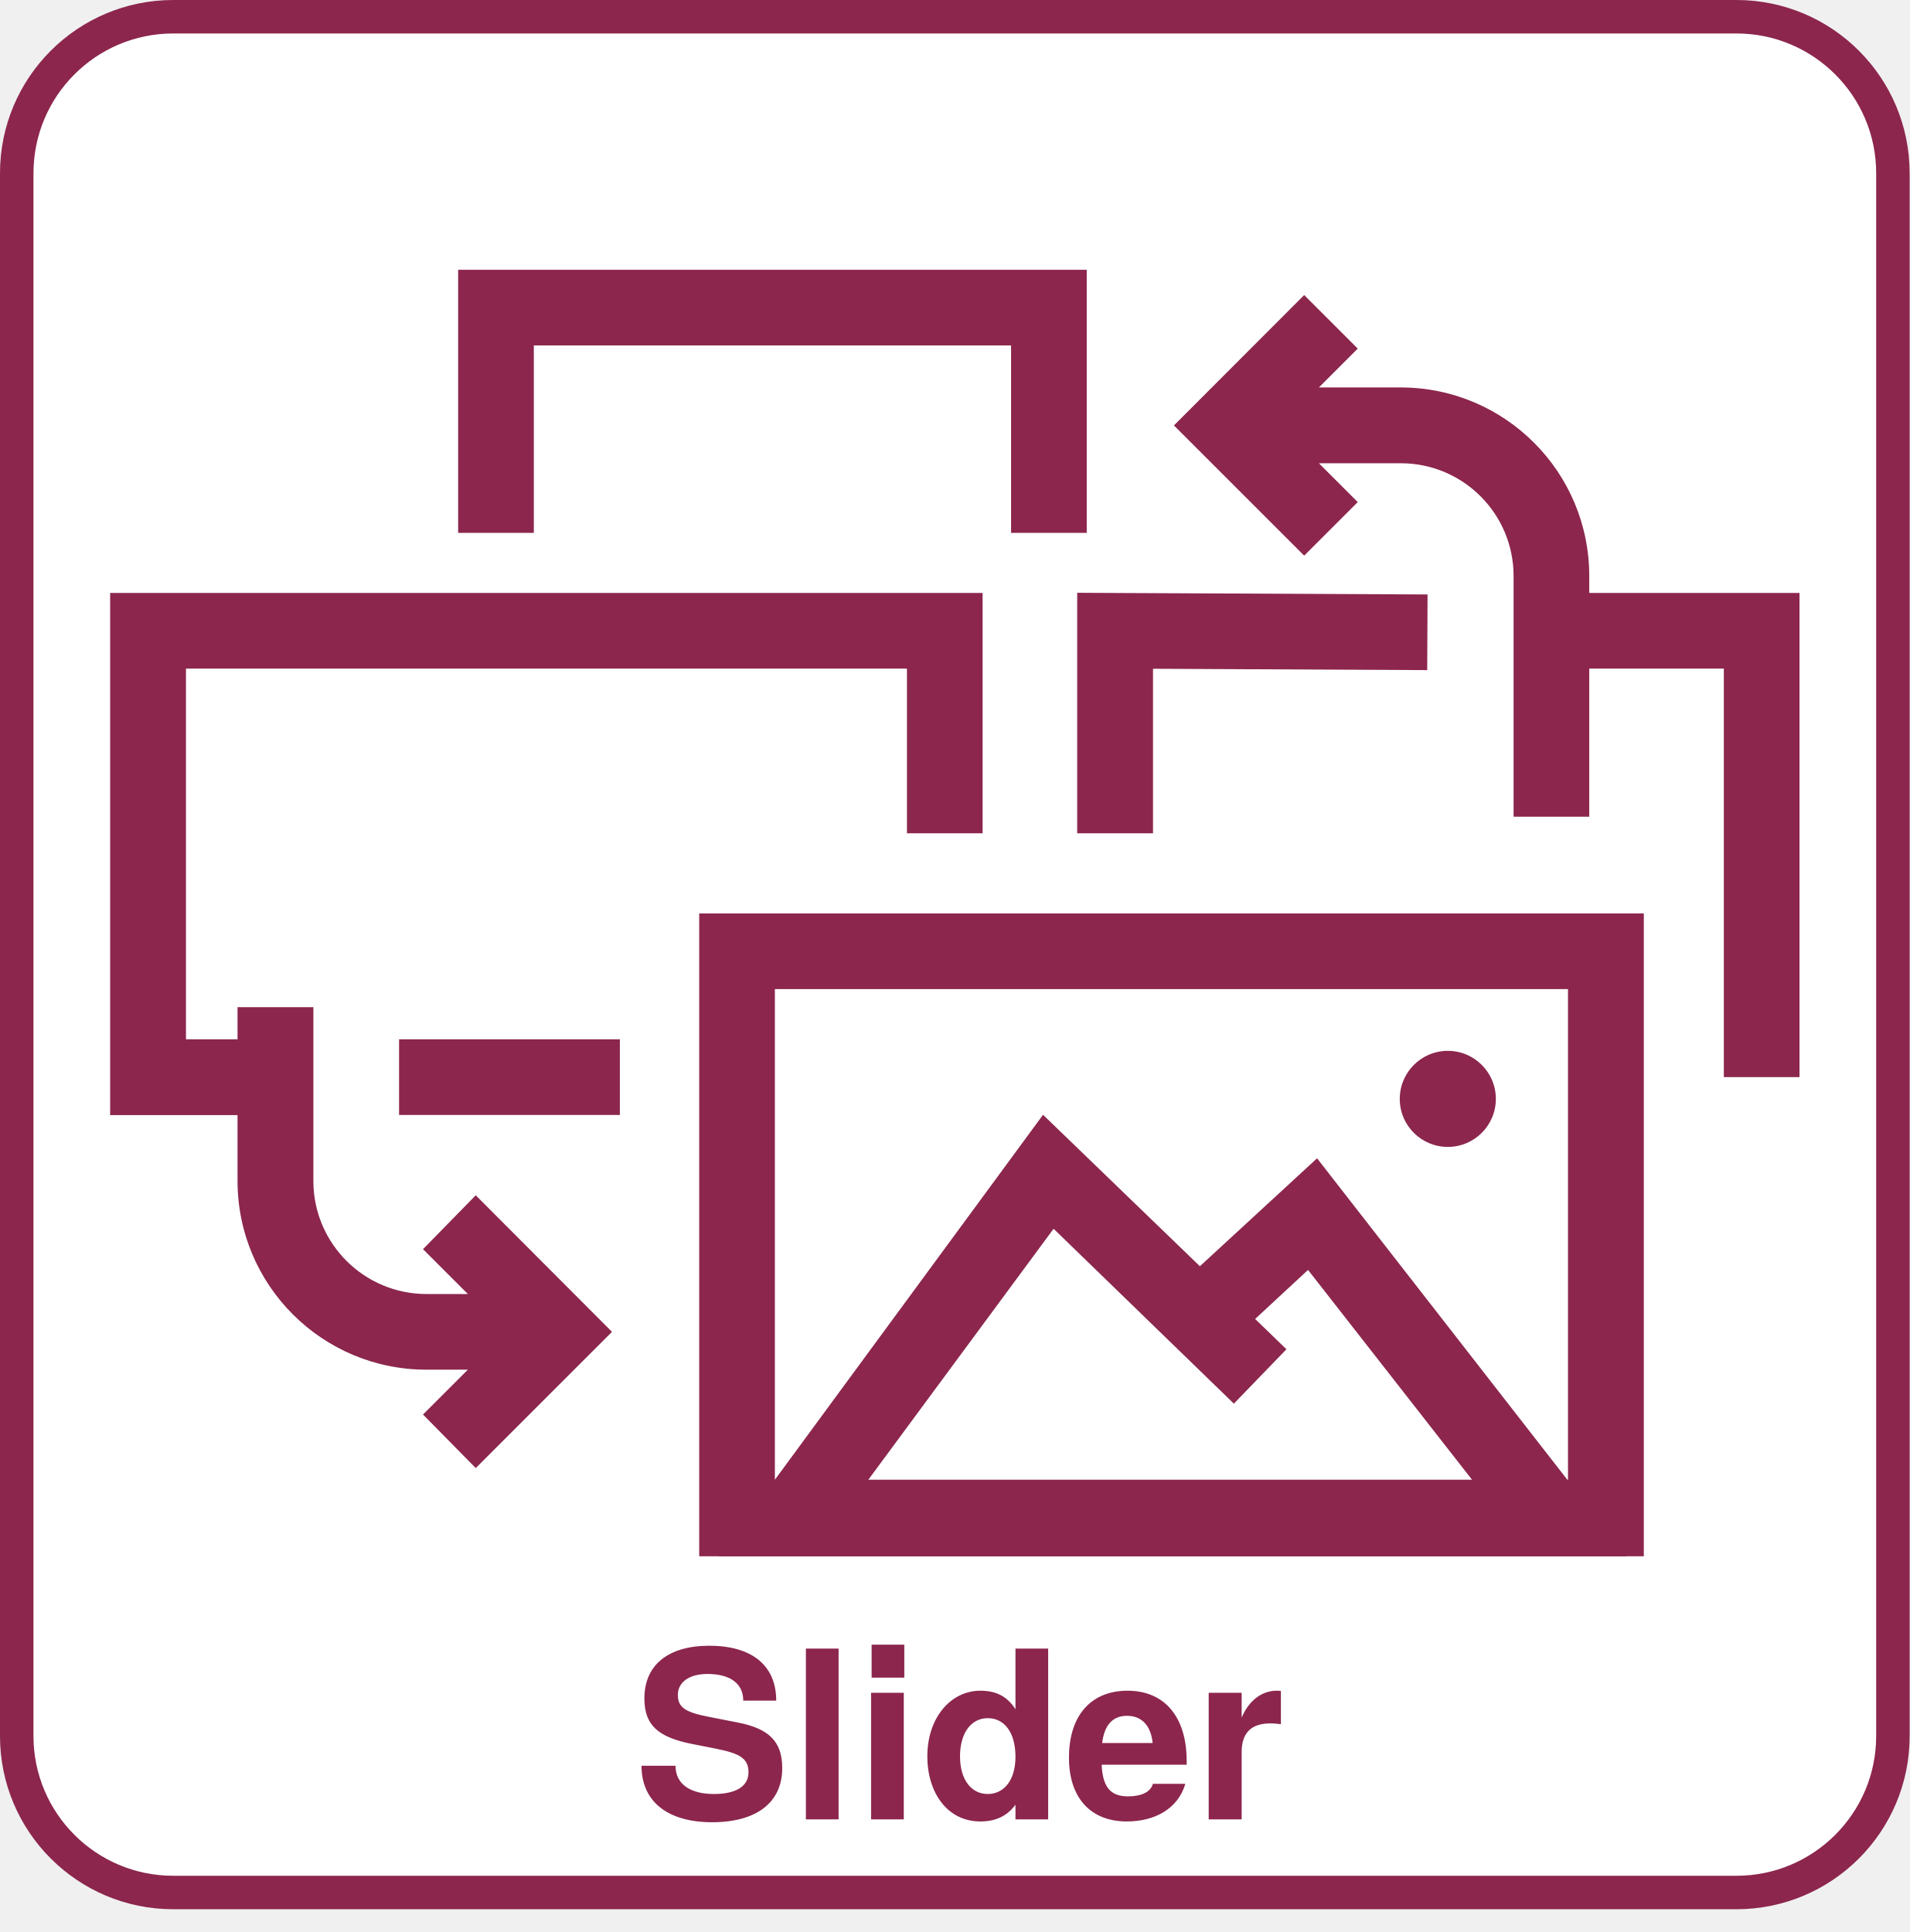
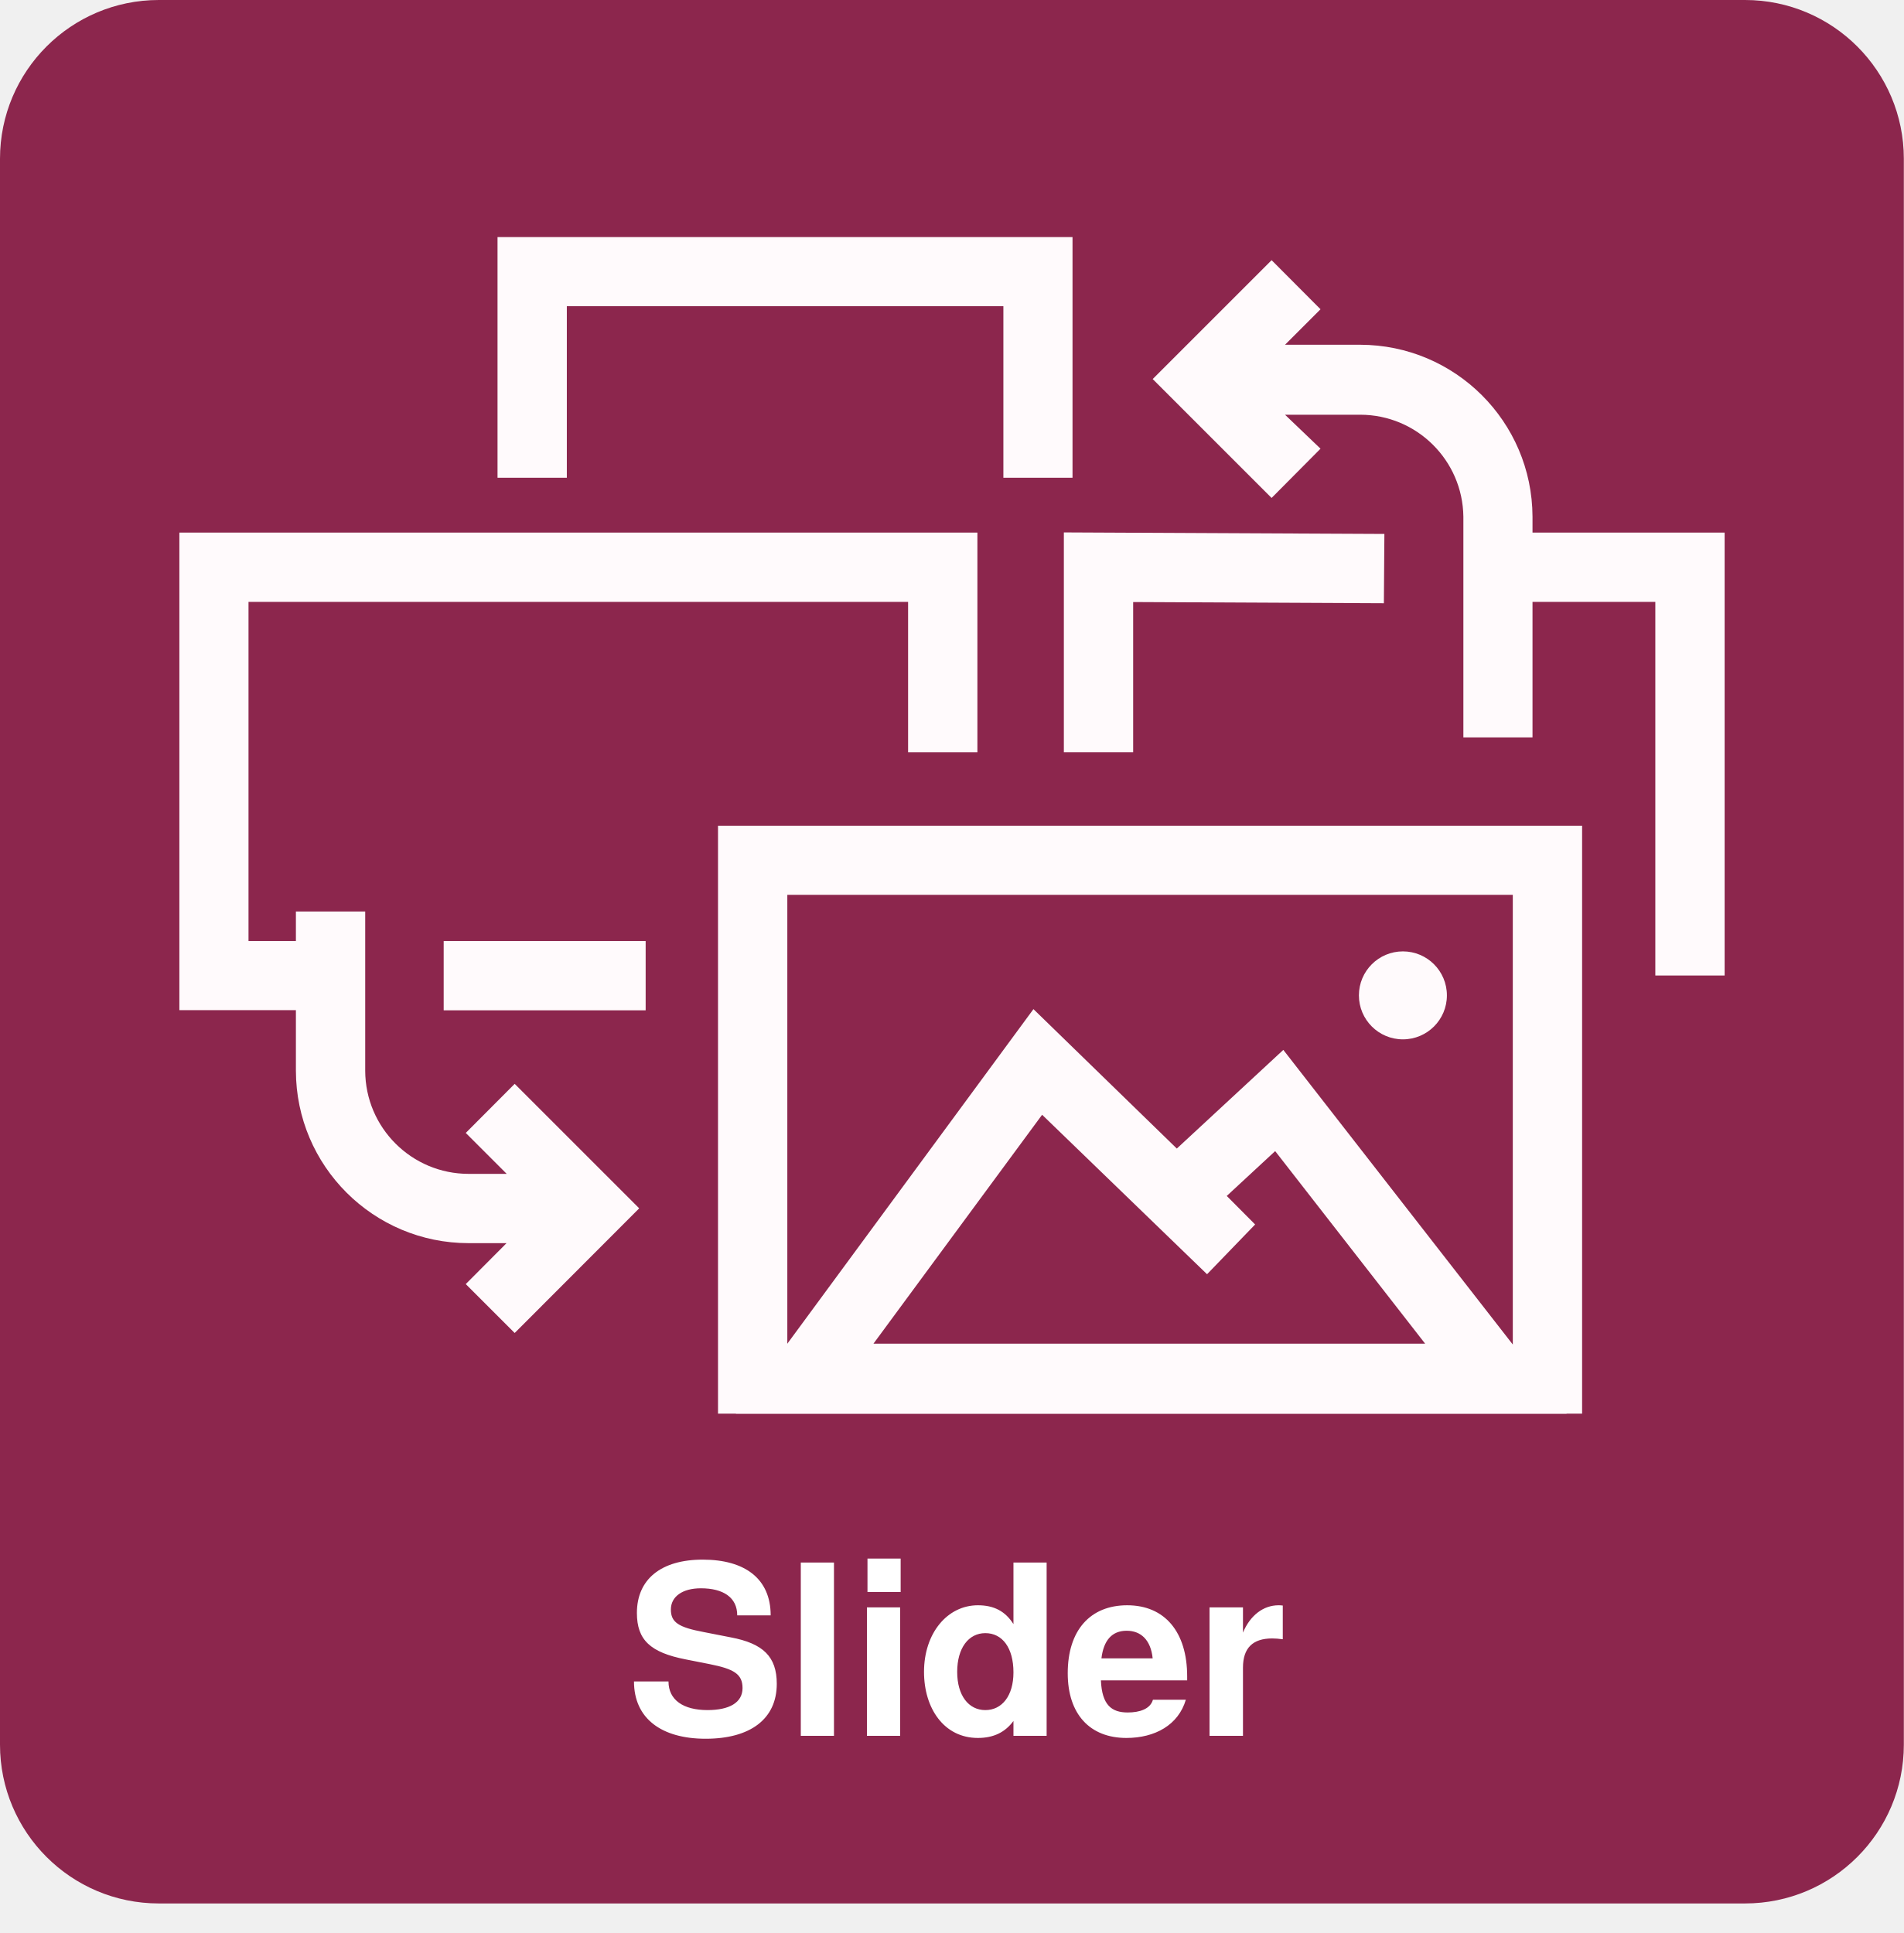
- <svg xmlns="http://www.w3.org/2000/svg" id="Layer_16" data-name="Layer 16" viewBox="0 0 114.08 115.44">
+ <svg xmlns="http://www.w3.org/2000/svg" id="Slider" viewBox="0 0 112.08 113.82">
  <defs>
-     <style>.cls-1{fill:#fff;stroke:#8c264d;stroke-miterlimit:10;stroke-width:2px;}.cls-2,.cls-3{fill:#8c264d;}.cls-3{font-size:14px;font-family:Helvetica Neue;font-weight:700;}</style>
+     <style>.cls-1{fill:#8c264d;}.cls-2{fill:#fffafc;}.cls-3{font-size:14px;fill:#fff;font-family:Helvetica Neue;font-weight:700;}</style>
  </defs>
-   <rect class="cls-1" x="1" y="1" width="112.08" height="112.08" rx="9.35" ry="9.35" />
-   <text x="-1.58" y="-1.58" />
-   <path class="cls-2" d="M82.69,31.58l-2.32-2.32h4.92A6.74,6.74,0,0,1,92,36V50.38h4.52V36A11.27,11.27,0,0,0,85.29,24.73H80.37l2.32-2.32-3.2-3.2L71.71,27l7.78,7.78Z" transform="translate(-1.58 -1.58)" />
-   <path class="cls-2" d="M26.85,76.22l2.68,2.68H27.06a6.76,6.76,0,0,1-6.76-6.73V61.76H15.77V72.17A11.28,11.28,0,0,0,27.06,83.42h2.47L26.85,86.1,30,89.3l8.14-8.14L30,73Z" transform="translate(-1.58 -1.58)" />
-   <path class="cls-2" d="M80.26,70.79l-7,6.45-9.37-9.05L44.51,94.57H98.77ZM64.52,75L75.29,85.45l3.14-3.25-1.87-1.81,3.16-2.93L89.52,90H53.45Z" transform="translate(-1.58 -1.58)" />
-   <circle class="cls-2" cx="86.49" cy="65.66" r="2.87" />
-   <polygon class="cls-2" points="11.11 39.95 54.18 39.95 54.18 49.79 58.7 49.79 58.7 35.43 6.58 35.43 6.58 66.63 15.25 66.63 15.25 62.1 11.11 62.1 11.11 39.95" />
-   <rect class="cls-2" x="23.84" y="62.1" width="13.19" height="4.52" />
-   <polygon class="cls-2" points="31.89 20.64 60.4 20.64 60.4 31.84 64.92 31.84 64.92 16.12 27.37 16.12 27.37 31.84 31.89 31.84 31.89 20.64" />
-   <polygon class="cls-2" points="64.35 49.79 68.88 49.79 68.88 39.96 85.26 40.04 85.28 35.52 64.35 35.42 64.35 49.79" />
-   <polygon class="cls-2" points="92.7 35.43 92.7 39.95 102.98 39.95 102.98 64.36 107.5 64.36 107.5 35.43 92.7 35.43" />
-   <path class="cls-2" d="M43.35,94.57H99.78V56.16H43.35V94.57Zm4.52-33.89H95.25V90H47.87V60.68Z" transform="translate(-1.58 -1.58)" />
-   <g id="Label">
-     <text class="cls-3" transform="translate(37.87 108.71)">Slider</text>
-   </g>
+   <rect class="cls-1" width="112.08" height="112.08" rx="9.35" ry="9.35" />
+   <text x="-2.58" y="-2.58" />
+   <path class="cls-2" d="M80.32,29L78.23,27h4.43A6.08,6.08,0,0,1,88.73,33V46H92.8V33A10.16,10.16,0,0,0,82.66,22.88H78.23l2.09-2.09L77.44,17.9l-7,7,7,7Z" transform="translate(-2.58 -2.58)" />
+   <path class="cls-2" d="M30,69.29l2.41,2.41H30.17a6.09,6.09,0,0,1-6.09-6.07V56.25H20v9.38A10.17,10.17,0,0,0,30.17,75.78h2.23L30,78.19l2.88,2.88,7.33-7.34-7.33-7.33Z" transform="translate(-2.58 -2.58)" />
+   <path class="cls-2" d="M78.13,64.4l-6.27,5.81L63.42,62,45.9,85.82H94.81ZM63.93,68.22l9.71,9.39,2.83-2.93L74.8,73l2.85-2.64,8.83,11.34H54Z" transform="translate(-2.58 -2.58)" />
+   <circle class="cls-2" cx="82.59" cy="58.61" r="2.59" />
+   <polygon class="cls-2" points="14.63 35.44 53.46 35.44 53.46 44.3 57.54 44.3 57.54 31.36 10.56 31.36 10.56 59.48 18.37 59.48 18.37 55.41 14.63 55.41 14.63 35.44" />
+   <rect class="cls-2" x="26.12" y="55.41" width="11.89" height="4.08" />
+   <polygon class="cls-2" points="33.37 18.03 59.07 18.03 59.07 28.13 63.14 28.13 63.14 13.96 29.29 13.96 29.29 28.13 33.37 28.13 33.37 18.03" />
+   <polygon class="cls-2" points="62.63 44.3 66.71 44.3 66.71 35.45 81.47 35.52 81.5 31.44 62.63 31.35 62.63 44.3" />
+   <polygon class="cls-2" points="88.18 31.36 88.18 35.44 97.45 35.44 97.45 57.44 101.53 57.44 101.53 31.36 88.18 31.36" />
+   <path class="cls-2" d="M44.85,85.82H95.72V51.2H44.85V85.82Zm4.08-30.55H91.64V81.75H48.93V55.28Z" transform="translate(-2.58 -2.58)" />
+   <text class="cls-3" transform="translate(36.87 102.21)">Slider</text>
</svg>
